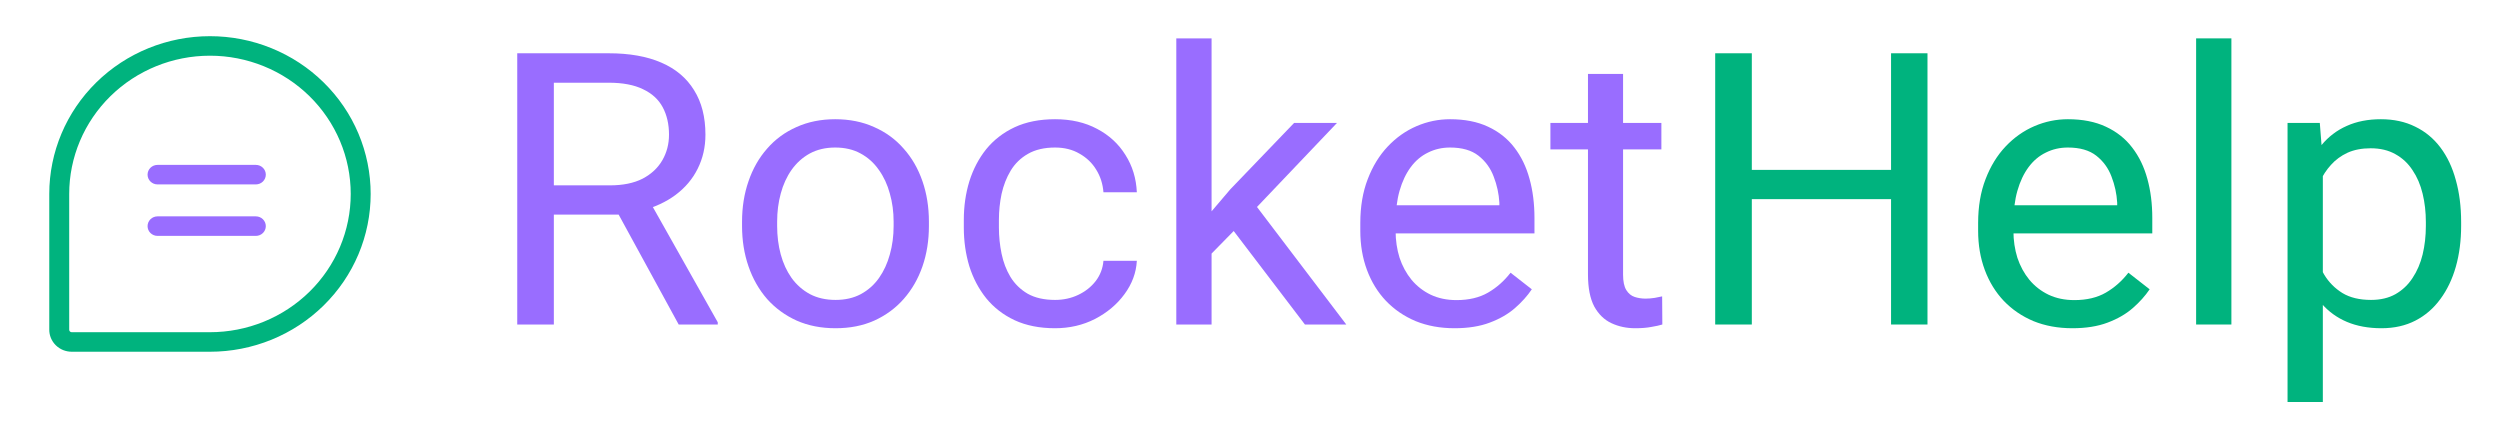
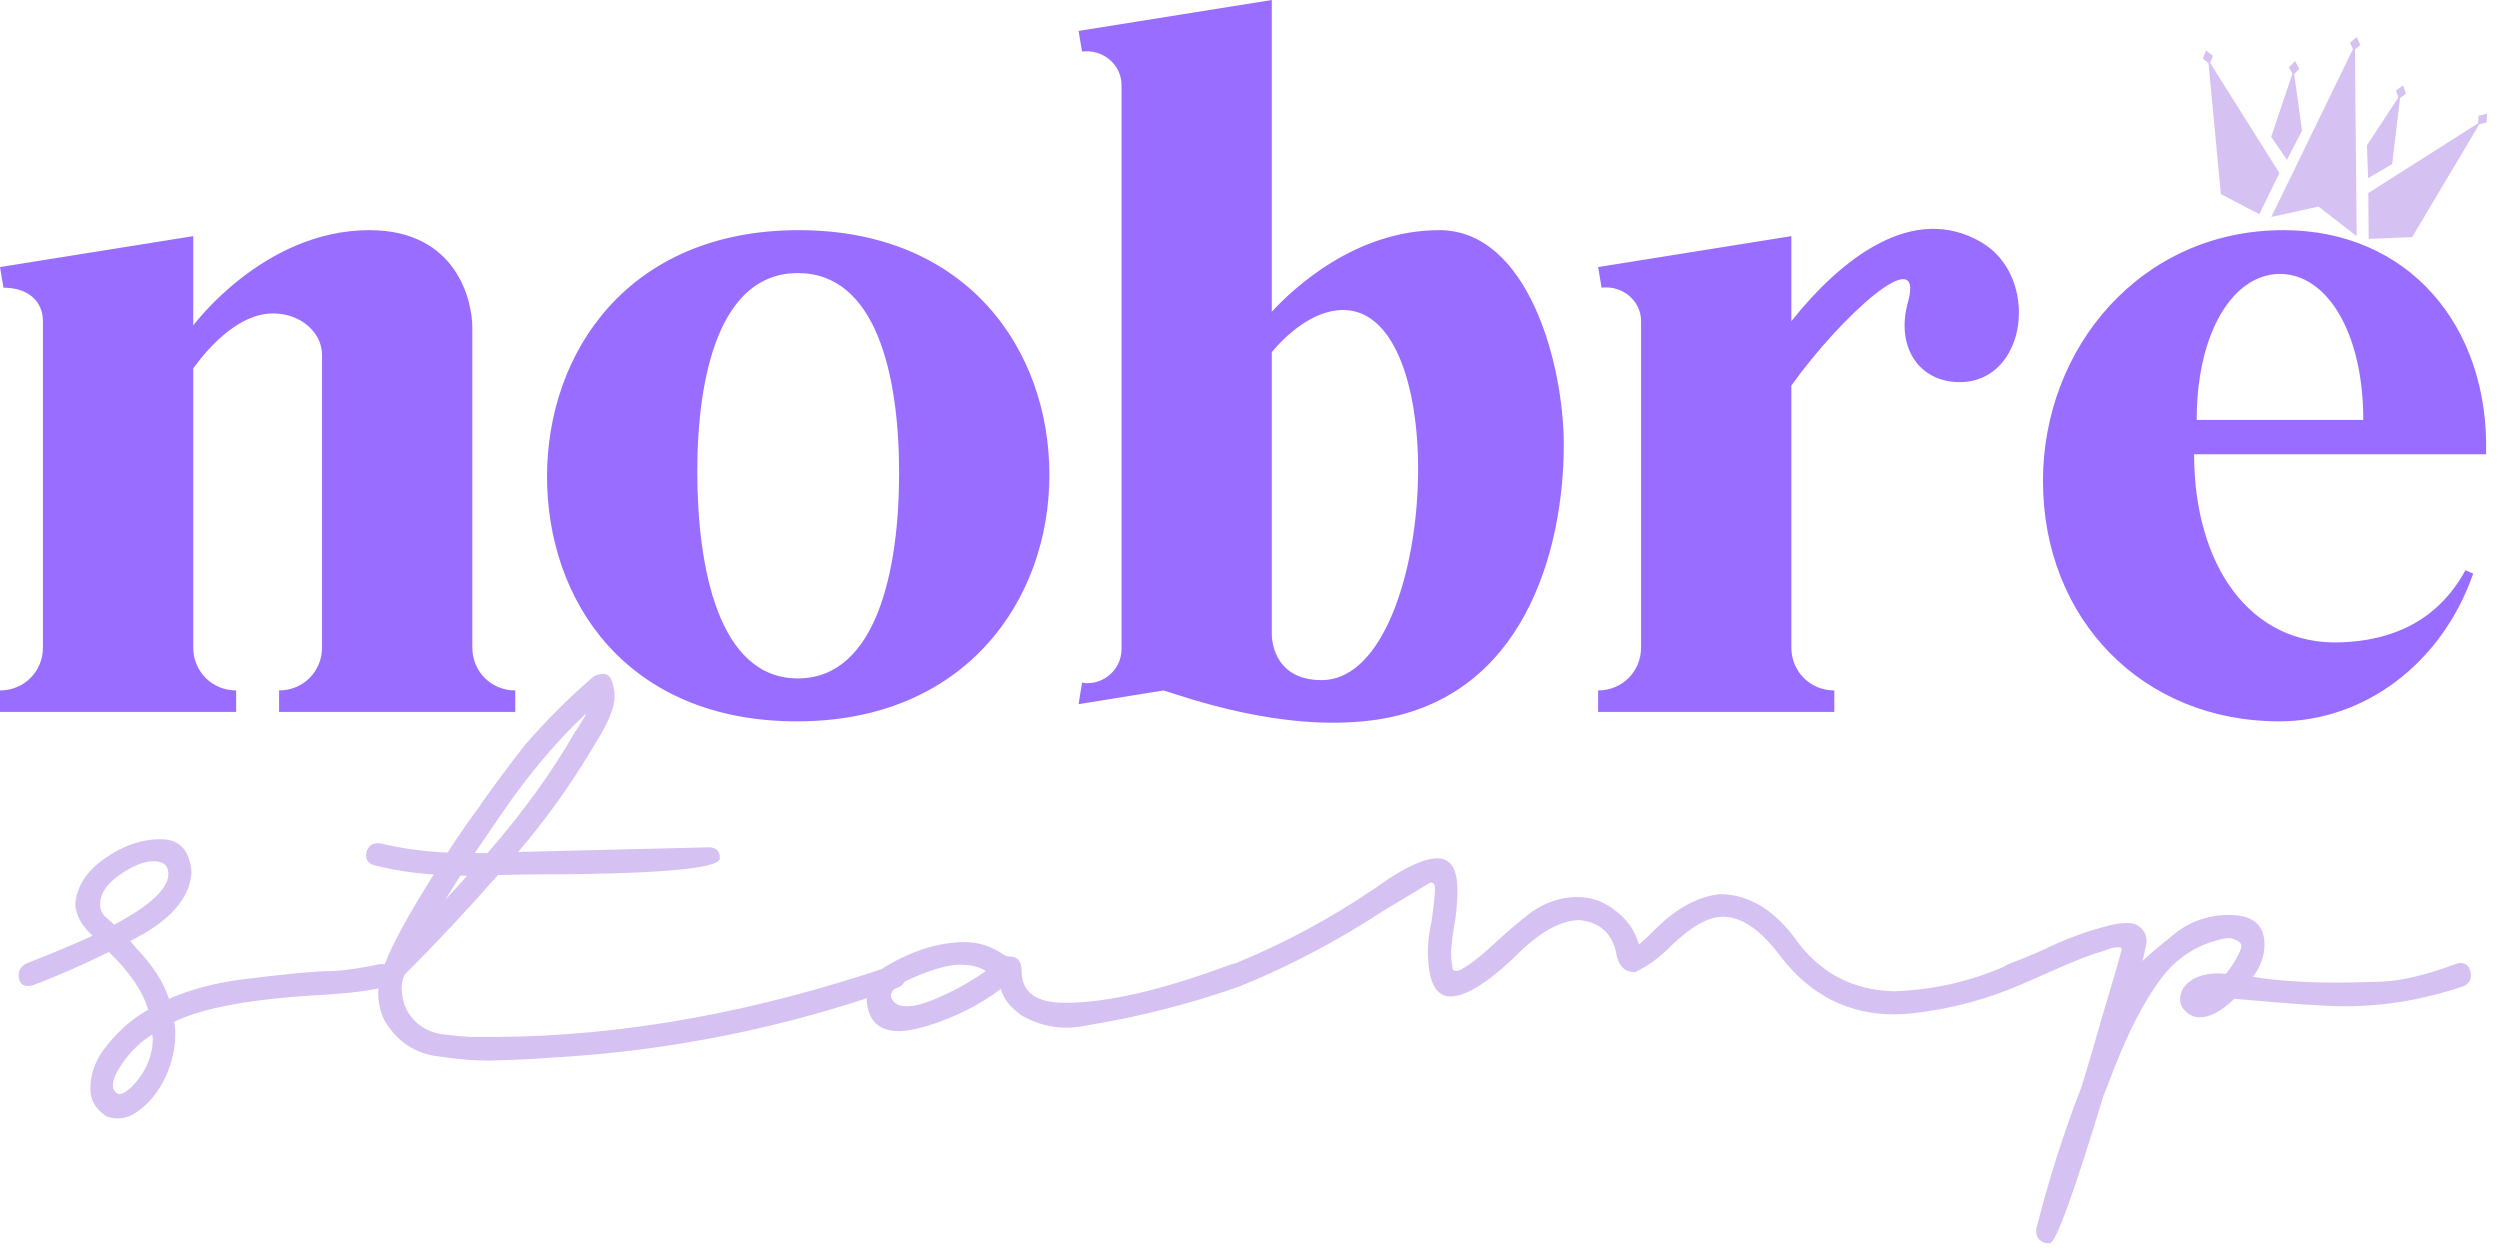
- <svg xmlns="http://www.w3.org/2000/svg" width="154" height="26" viewBox="0 0 154 26" fill="none">
-   <path fill-rule="evenodd" clip-rule="evenodd" d="M12.934 3.431C10.635 3.431 8.43 4.328 6.803 5.925C5.177 7.522 4.263 9.688 4.263 11.948V20.31C4.263 20.331 4.267 20.351 4.274 20.37C4.282 20.389 4.294 20.406 4.308 20.42C4.323 20.434 4.34 20.445 4.359 20.453C4.378 20.46 4.398 20.464 4.418 20.464L4.426 20.464L12.934 20.464C14.072 20.464 15.2 20.244 16.252 19.816C17.303 19.388 18.259 18.761 19.065 17.97C19.87 17.179 20.509 16.241 20.945 15.207C21.381 14.174 21.605 13.066 21.605 11.948C21.605 10.829 21.381 9.721 20.945 8.688C20.509 7.655 19.87 6.716 19.065 5.925C18.259 5.134 17.303 4.507 16.252 4.08C15.2 3.652 14.072 3.431 12.934 3.431ZM12.934 21.667H4.429C4.246 21.668 4.065 21.634 3.895 21.567C3.724 21.498 3.569 21.397 3.438 21.269C3.308 21.141 3.205 20.989 3.136 20.822C3.067 20.655 3.033 20.478 3.035 20.299V11.948C3.035 9.37 4.077 6.899 5.933 5.076C7.79 3.253 10.308 2.229 12.934 2.229C14.234 2.229 15.522 2.48 16.723 2.969C17.924 3.457 19.015 4.173 19.934 5.076C20.854 5.978 21.583 7.05 22.08 8.229C22.577 9.408 22.833 10.671 22.833 11.948C22.833 13.224 22.577 14.487 22.08 15.666C21.583 16.845 20.854 17.917 19.934 18.819C19.015 19.722 17.924 20.438 16.723 20.927C15.522 21.415 14.234 21.667 12.934 21.667Z" fill="#00B37E" />
-   <path fill-rule="evenodd" clip-rule="evenodd" d="M9.09 10.758C9.09 10.426 9.365 10.157 9.704 10.157H15.76C16.099 10.157 16.374 10.426 16.374 10.758C16.374 11.091 16.099 11.36 15.76 11.36H9.704C9.365 11.36 9.09 11.091 9.09 10.758Z" fill="#996DFF" />
-   <path fill-rule="evenodd" clip-rule="evenodd" d="M9.09 13.93C9.09 13.598 9.365 13.328 9.704 13.328H15.76C16.099 13.328 16.374 13.598 16.374 13.93C16.374 14.262 16.099 14.531 15.76 14.531H9.704C9.365 14.531 9.09 14.262 9.09 13.93Z" fill="#996DFF" />
-   <path d="M31.862 3.282H37.495C38.773 3.282 39.852 3.473 40.732 3.855C41.62 4.238 42.294 4.804 42.754 5.554C43.221 6.296 43.455 7.21 43.455 8.296C43.455 9.061 43.295 9.761 42.976 10.396C42.664 11.024 42.212 11.559 41.62 12.003C41.036 12.439 40.334 12.764 39.517 12.978L38.885 13.219H33.592L33.568 11.418H37.565C38.375 11.418 39.049 11.28 39.587 11.005C40.124 10.722 40.529 10.343 40.802 9.868C41.075 9.394 41.211 8.87 41.211 8.296C41.211 7.654 41.082 7.091 40.825 6.609C40.568 6.128 40.163 5.756 39.61 5.496C39.065 5.229 38.36 5.095 37.495 5.095H34.117V19.99H31.862V3.282ZM41.807 19.99L37.67 12.416L40.019 12.405L44.214 19.852V19.99H41.807Z" fill="#996DFF" />
-   <path d="M45.71 13.919V13.655C45.71 12.76 45.843 11.93 46.108 11.165C46.372 10.393 46.754 9.723 47.253 9.157C47.751 8.583 48.355 8.14 49.064 7.826C49.773 7.505 50.568 7.344 51.448 7.344C52.336 7.344 53.135 7.505 53.844 7.826C54.56 8.14 55.168 8.583 55.667 9.157C56.173 9.723 56.559 10.393 56.824 11.165C57.089 11.93 57.221 12.76 57.221 13.655V13.919C57.221 14.814 57.089 15.644 56.824 16.409C56.559 17.174 56.173 17.844 55.667 18.418C55.168 18.984 54.564 19.427 53.855 19.749C53.154 20.062 52.36 20.219 51.471 20.219C50.583 20.219 49.785 20.062 49.076 19.749C48.367 19.427 47.759 18.984 47.253 18.418C46.754 17.844 46.372 17.174 46.108 16.409C45.843 15.644 45.71 14.814 45.71 13.919ZM47.872 13.655V13.919C47.872 14.539 47.946 15.124 48.094 15.675C48.242 16.218 48.464 16.7 48.76 17.121C49.064 17.542 49.442 17.874 49.894 18.119C50.346 18.356 50.871 18.475 51.471 18.475C52.063 18.475 52.582 18.356 53.026 18.119C53.478 17.874 53.852 17.542 54.148 17.121C54.444 16.7 54.666 16.218 54.814 15.675C54.969 15.124 55.047 14.539 55.047 13.919V13.655C55.047 13.043 54.969 12.466 54.814 11.922C54.666 11.372 54.44 10.886 54.136 10.465C53.84 10.037 53.466 9.7 53.014 9.455C52.57 9.211 52.048 9.088 51.448 9.088C50.856 9.088 50.334 9.211 49.882 9.455C49.438 9.7 49.064 10.037 48.76 10.465C48.464 10.886 48.242 11.372 48.094 11.922C47.946 12.466 47.872 13.043 47.872 13.655Z" fill="#996DFF" />
-   <path d="M64.992 18.475C65.507 18.475 65.982 18.372 66.418 18.165C66.854 17.959 67.213 17.675 67.493 17.316C67.774 16.949 67.933 16.532 67.972 16.065H70.029C69.99 16.799 69.737 17.484 69.269 18.119C68.81 18.747 68.206 19.255 67.458 19.645C66.71 20.028 65.888 20.219 64.992 20.219C64.042 20.219 63.212 20.055 62.503 19.726C61.802 19.397 61.218 18.945 60.75 18.372C60.291 17.798 59.944 17.14 59.71 16.398C59.484 15.648 59.371 14.856 59.371 14.023V13.54C59.371 12.707 59.484 11.919 59.71 11.177C59.944 10.427 60.291 9.765 60.75 9.191C61.218 8.618 61.802 8.166 62.503 7.837C63.212 7.508 64.042 7.344 64.992 7.344C65.982 7.344 66.847 7.543 67.587 7.941C68.327 8.331 68.907 8.866 69.328 9.547C69.756 10.22 69.99 10.985 70.029 11.842H67.972C67.933 11.33 67.785 10.867 67.528 10.454C67.279 10.041 66.936 9.712 66.5 9.467C66.071 9.214 65.569 9.088 64.992 9.088C64.33 9.088 63.773 9.218 63.321 9.478C62.877 9.731 62.523 10.075 62.258 10.511C62.001 10.94 61.814 11.418 61.697 11.945C61.588 12.466 61.533 12.997 61.533 13.54V14.023C61.533 14.566 61.588 15.101 61.697 15.629C61.806 16.157 61.989 16.635 62.246 17.063C62.511 17.492 62.865 17.836 63.309 18.096C63.761 18.349 64.322 18.475 64.992 18.475Z" fill="#996DFF" />
-   <path d="M74.633 2.364V19.99H72.46V2.364H74.633ZM82.358 7.573L76.842 13.368L73.757 16.513L73.582 14.252L75.79 11.659L79.717 7.573H82.358ZM80.383 19.99L75.872 14.068L76.994 12.175L82.931 19.99H80.383Z" fill="#996DFF" />
-   <path d="M89.603 20.219C88.723 20.219 87.924 20.074 87.208 19.783C86.499 19.485 85.887 19.068 85.373 18.532C84.867 17.997 84.477 17.362 84.204 16.627C83.932 15.893 83.795 15.09 83.795 14.218V13.736C83.795 12.726 83.947 11.827 84.251 11.039C84.555 10.243 84.968 9.57 85.49 9.019C86.012 8.468 86.604 8.052 87.266 7.768C87.928 7.485 88.614 7.344 89.323 7.344C90.227 7.344 91.006 7.497 91.66 7.803C92.322 8.109 92.864 8.537 93.284 9.088C93.705 9.631 94.017 10.274 94.219 11.016C94.422 11.75 94.523 12.554 94.523 13.426V14.378H85.081V12.646H92.361V12.485C92.33 11.934 92.213 11.399 92.011 10.878C91.816 10.358 91.504 9.93 91.076 9.593C90.647 9.256 90.063 9.088 89.323 9.088C88.832 9.088 88.38 9.191 87.967 9.398C87.554 9.597 87.2 9.895 86.904 10.293C86.608 10.691 86.378 11.177 86.214 11.75C86.051 12.324 85.969 12.986 85.969 13.736V14.218C85.969 14.807 86.051 15.361 86.214 15.882C86.386 16.394 86.631 16.845 86.951 17.236C87.278 17.626 87.671 17.932 88.131 18.154C88.598 18.375 89.128 18.486 89.72 18.486C90.484 18.486 91.13 18.333 91.66 18.027C92.19 17.721 92.653 17.312 93.051 16.799L94.36 17.821C94.087 18.226 93.74 18.613 93.32 18.98C92.899 19.347 92.381 19.645 91.765 19.875C91.158 20.104 90.437 20.219 89.603 20.219Z" fill="#996DFF" />
-   <path d="M102.341 7.573V9.203H95.505V7.573H102.341ZM97.819 4.555H99.981V16.914C99.981 17.335 100.047 17.652 100.179 17.867C100.312 18.081 100.483 18.222 100.694 18.291C100.904 18.36 101.13 18.395 101.371 18.395C101.551 18.395 101.738 18.379 101.932 18.349C102.135 18.31 102.287 18.28 102.388 18.257L102.4 19.99C102.228 20.043 102.002 20.093 101.722 20.139C101.449 20.192 101.118 20.219 100.729 20.219C100.199 20.219 99.712 20.116 99.268 19.909C98.824 19.703 98.469 19.358 98.204 18.877C97.947 18.387 97.819 17.729 97.819 16.903V4.555Z" fill="#996DFF" />
-   <path d="M116.77 10.465V12.267H107.561V10.465H116.77ZM107.912 3.282V19.99H105.656V3.282H107.912ZM118.733 3.282V19.99H116.489V3.282H118.733Z" fill="#00B37E" />
-   <path d="M127.661 20.219C126.781 20.219 125.982 20.074 125.266 19.783C124.557 19.485 123.945 19.068 123.431 18.532C122.925 17.997 122.535 17.362 122.262 16.627C121.99 15.893 121.853 15.09 121.853 14.218V13.736C121.853 12.726 122.005 11.827 122.309 11.039C122.613 10.243 123.026 9.57 123.548 9.019C124.07 8.468 124.662 8.052 125.324 7.768C125.986 7.485 126.672 7.344 127.381 7.344C128.285 7.344 129.064 7.497 129.718 7.803C130.38 8.109 130.922 8.537 131.342 9.088C131.763 9.631 132.075 10.274 132.277 11.016C132.48 11.75 132.581 12.554 132.581 13.426V14.378H123.139V12.646H130.419V12.485C130.388 11.934 130.271 11.399 130.069 10.878C129.874 10.358 129.562 9.93 129.134 9.593C128.705 9.256 128.121 9.088 127.381 9.088C126.89 9.088 126.438 9.191 126.025 9.398C125.612 9.597 125.258 9.895 124.962 10.293C124.666 10.691 124.436 11.177 124.272 11.75C124.109 12.324 124.027 12.986 124.027 13.736V14.218C124.027 14.807 124.109 15.361 124.272 15.882C124.444 16.394 124.689 16.845 125.009 17.236C125.336 17.626 125.729 17.932 126.189 18.154C126.656 18.375 127.186 18.486 127.778 18.486C128.542 18.486 129.188 18.333 129.718 18.027C130.248 17.721 130.711 17.312 131.109 16.799L132.418 17.821C132.145 18.226 131.798 18.613 131.377 18.98C130.957 19.347 130.439 19.645 129.823 19.875C129.216 20.104 128.495 20.219 127.661 20.219Z" fill="#00B37E" />
-   <path d="M137.454 2.364V19.99H135.281V2.364H137.454Z" fill="#00B37E" />
-   <path d="M143.087 9.96V24.763H140.913V7.573H142.9L143.087 9.96ZM151.606 13.678V13.919C151.606 14.822 151.497 15.66 151.279 16.432C151.061 17.197 150.741 17.863 150.321 18.429C149.908 18.995 149.398 19.435 148.79 19.749C148.182 20.062 147.485 20.219 146.698 20.219C145.896 20.219 145.187 20.089 144.571 19.829C143.956 19.569 143.434 19.19 143.005 18.693C142.577 18.196 142.234 17.599 141.977 16.903C141.728 16.207 141.556 15.422 141.463 14.55V13.265C141.556 12.347 141.731 11.525 141.989 10.798C142.246 10.071 142.585 9.452 143.005 8.939C143.434 8.419 143.952 8.025 144.559 7.757C145.167 7.482 145.868 7.344 146.663 7.344C147.458 7.344 148.163 7.497 148.778 7.803C149.394 8.101 149.912 8.53 150.332 9.088C150.753 9.647 151.069 10.316 151.279 11.096C151.497 11.869 151.606 12.73 151.606 13.678ZM149.433 13.919V13.678C149.433 13.059 149.366 12.477 149.234 11.934C149.102 11.383 148.895 10.901 148.615 10.488C148.342 10.067 147.991 9.738 147.563 9.501C147.134 9.256 146.624 9.134 146.032 9.134C145.487 9.134 145.011 9.226 144.606 9.409C144.209 9.593 143.87 9.842 143.59 10.155C143.309 10.461 143.079 10.813 142.9 11.211C142.729 11.601 142.6 12.007 142.514 12.427V15.399C142.67 15.935 142.888 16.44 143.169 16.914C143.449 17.381 143.823 17.76 144.291 18.05C144.758 18.333 145.346 18.475 146.055 18.475C146.64 18.475 147.142 18.356 147.563 18.119C147.991 17.874 148.342 17.542 148.615 17.121C148.895 16.7 149.102 16.218 149.234 15.675C149.366 15.124 149.433 14.539 149.433 13.919Z" fill="#00B37E" />
+ <svg xmlns="http://www.w3.org/2000/svg" width="96" height="48" viewBox="0 0 96 48" fill="none">
+   <path fill-rule="evenodd" clip-rule="evenodd" d="M90.429 1.73L87.219 8.331L89.031 7.933L90.497 9.07L90.429 1.73Z" fill="#D6C2F2" />
+   <path fill-rule="evenodd" clip-rule="evenodd" d="M90.943 7.412L90.957 9.174L92.626 9.106L95.273 4.66L90.943 7.412Z" fill="#D6C2F2" />
+   <path fill-rule="evenodd" clip-rule="evenodd" d="M87.528 6.642L86.759 8.228L85.28 7.451L84.795 2.299L87.528 6.642Z" fill="#D6C2F2" />
+   <path fill-rule="evenodd" clip-rule="evenodd" d="M88.398 5.019L87.817 6.138L87.214 5.253L88.076 2.688L88.398 5.019Z" fill="#D6C2F2" />
+   <path fill-rule="evenodd" clip-rule="evenodd" d="M90.89 5.581L90.936 6.841L91.86 6.3L92.181 3.613L90.89 5.581Z" fill="#D6C2F2" />
+   <path fill-rule="evenodd" clip-rule="evenodd" d="M90.499 1.419L90.635 1.729L90.379 1.949L90.242 1.64L90.499 1.419Z" fill="#D6C2F2" />
+   <path fill-rule="evenodd" clip-rule="evenodd" d="M88.131 2.345L88.292 2.643L88.055 2.883L87.893 2.586L88.131 2.345Z" fill="#D6C2F2" />
+   <path fill-rule="evenodd" clip-rule="evenodd" d="M95.504 4.366L95.485 4.704L95.157 4.784L95.175 4.447L95.504 4.366Z" fill="#D6C2F2" />
+   <path fill-rule="evenodd" clip-rule="evenodd" d="M92.278 3.28L92.005 3.479L92.116 3.799L92.389 3.599L92.278 3.28Z" fill="#D6C2F2" />
+   <path fill-rule="evenodd" clip-rule="evenodd" d="M84.714 1.935L84.586 2.248L84.848 2.461L84.976 2.148L84.714 1.935Z" fill="#D6C2F2" />
+   <path d="M14.18 8.838C10.124 8.838 7.42 12.498 7.42 12.498V9.068L0 10.255L0.132 11.047C1.088 11.047 1.649 11.575 1.649 12.333V24.864C1.649 25.787 0.923 26.513 0 26.513V27.337H9.068V26.513C8.145 26.513 7.42 25.787 7.42 24.864V14.147C7.552 13.982 8.871 12.036 10.486 12.036C11.575 12.036 12.366 12.795 12.366 13.619V24.864C12.366 25.787 11.64 26.513 10.717 26.513V27.337H19.786V26.513C18.862 26.513 18.137 25.787 18.137 24.864V12.564C18.137 11.608 17.576 8.838 14.18 8.838V8.838ZM30.668 8.838C24.138 8.838 21.006 13.52 21.006 18.302C21.006 23.083 24.072 27.7 30.602 27.7C37.098 27.7 40.297 23.017 40.297 18.236C40.297 13.454 37.164 8.838 30.668 8.838V8.838ZM30.635 26.051C27.601 26.051 26.776 21.83 26.776 18.104C26.776 14.411 27.634 10.486 30.635 10.486C33.668 10.486 34.526 14.444 34.526 18.17C34.526 21.863 33.668 26.051 30.635 26.051V26.051ZM55.268 8.838C52.036 8.838 49.662 11.08 48.837 11.97V0L41.418 1.187L41.55 1.979C42.341 1.88 43.067 2.473 43.067 3.265V24.93C43.067 25.721 42.341 26.348 41.55 26.216L41.418 27.04L44.682 26.513C45.54 26.776 49.167 28.096 52.63 27.667C58.565 26.941 60.049 21.039 60.049 17.082C60.049 13.949 58.664 8.838 55.268 8.838V8.838ZM50.75 26.117C48.804 26.117 48.837 24.369 48.837 24.369V13.52C49.332 12.927 50.387 11.904 51.574 11.904C55.927 11.904 55.103 26.117 50.75 26.117V26.117ZM76.076 9.299C73.47 7.782 70.733 9.893 68.788 12.333V9.068L61.368 10.255L61.5 11.047C62.292 10.948 63.017 11.542 63.017 12.333V24.864C63.017 25.787 62.292 26.513 61.368 26.513V27.337H70.437V26.513C69.513 26.513 68.788 25.787 68.788 24.864V14.806C70.668 12.168 73.899 9.233 73.273 11.575C72.778 13.289 73.668 14.674 75.251 14.674C77.856 14.674 78.351 10.618 76.076 9.299V9.299ZM87.683 8.838C82.209 8.838 78.45 13.355 78.45 18.467C78.45 23.776 82.275 27.7 87.518 27.7C90.75 27.7 93.751 25.523 94.971 22.028L94.674 21.896C93.553 23.941 91.739 24.6 89.892 24.666C86.397 24.798 84.254 21.698 84.254 17.444H95.465C95.597 12.498 92.465 8.838 87.683 8.838ZM84.353 16.125C84.353 12.729 85.77 10.519 87.551 10.519C89.332 10.519 90.75 12.729 90.75 16.125H84.353V16.125Z" fill="#996DFF" />
+   <path d="M5.844 39.729C5.297 40.069 4.853 40.535 4.513 41.127C4.394 41.335 4.335 41.52 4.335 41.682C4.335 41.771 4.365 41.849 4.424 41.916C4.483 41.982 4.535 42.015 4.579 42.015C4.698 42.015 4.86 41.919 5.068 41.727C5.6 41.164 5.867 40.543 5.867 39.862L5.844 39.729ZM4.379 35.511C5.77 34.772 6.466 34.12 6.466 33.558C6.466 33.232 6.274 33.07 5.889 33.07C5.534 33.07 5.105 33.244 4.601 33.591C4.098 33.939 3.847 34.313 3.847 34.712C3.847 34.919 3.91 35.079 4.035 35.19C4.161 35.301 4.243 35.375 4.28 35.412C4.317 35.449 4.35 35.482 4.379 35.511V35.511ZM4.513 42.948C4.394 42.948 4.261 42.925 4.113 42.881C3.684 42.615 3.469 42.26 3.469 41.816C3.469 41.298 3.625 40.817 3.935 40.373C4.439 39.677 5.023 39.145 5.689 38.775C5.482 38.064 4.979 37.324 4.18 36.555C3.262 37.014 2.285 37.443 1.25 37.842L1.094 37.864C0.843 37.864 0.717 37.724 0.717 37.443C0.717 37.25 0.813 37.102 1.005 36.999C1.923 36.644 2.774 36.288 3.558 35.933C3.144 35.563 2.922 35.164 2.892 34.734C2.937 34.054 3.31 33.465 4.013 32.97C4.716 32.474 5.438 32.226 6.177 32.226C6.903 32.226 7.295 32.655 7.354 33.514C7.28 34.52 6.496 35.393 5.001 36.133L5.245 36.422C5.867 37.073 6.281 37.716 6.488 38.353C7.317 37.998 8.227 37.753 9.219 37.62C10.95 37.398 12.149 37.287 12.815 37.287C13.303 37.258 13.895 37.169 14.591 37.021H14.679C14.872 37.021 14.99 37.147 15.034 37.398L15.057 37.776C14.716 37.968 13.858 38.109 12.482 38.197C9.714 38.345 7.783 38.693 6.688 39.241C6.718 39.374 6.732 39.529 6.732 39.707C6.732 40.225 6.621 40.743 6.399 41.261C6.089 41.956 5.659 42.467 5.112 42.792C4.92 42.896 4.72 42.948 4.513 42.948V42.948ZM18.808 40.728C18.201 40.728 17.558 40.676 16.877 40.572C15.944 40.469 15.234 39.995 14.746 39.152C14.598 38.826 14.524 38.493 14.524 38.153C14.524 37.753 14.62 37.346 14.812 36.932C15.094 36.207 15.708 35.09 16.655 33.58C15.9 33.536 15.138 33.417 14.368 33.225C14.161 33.166 14.058 33.04 14.058 32.848C14.058 32.729 14.095 32.622 14.169 32.526C14.243 32.43 14.346 32.382 14.479 32.382H14.591C15.464 32.589 16.329 32.707 17.188 32.737C17.587 32.115 18.009 31.508 18.453 30.916V30.894C19 30.125 19.563 29.37 20.14 28.63C20.954 27.683 21.834 26.802 22.782 25.988C22.9 25.915 23.026 25.878 23.159 25.878C23.307 25.878 23.41 25.951 23.47 26.099C23.558 26.307 23.603 26.521 23.603 26.743C23.603 27.158 23.366 27.742 22.892 28.497L22.693 28.83C21.834 30.25 20.902 31.545 19.896 32.715L27.221 32.537C27.502 32.537 27.643 32.678 27.643 32.959C27.643 33.373 25.127 33.58 20.096 33.58L19.119 33.602C17.965 34.919 16.766 36.2 15.523 37.443C15.434 37.665 15.404 37.879 15.434 38.086C15.464 38.516 15.619 38.878 15.9 39.174C16.211 39.5 16.61 39.685 17.099 39.729C17.439 39.773 17.772 39.803 18.098 39.818H19.074C23.914 39.788 28.967 38.878 34.236 37.087L34.369 37.065C34.487 37.065 34.583 37.11 34.657 37.199C34.731 37.287 34.768 37.383 34.768 37.487C34.768 37.709 34.665 37.857 34.458 37.931C30.151 39.47 25.704 40.365 21.117 40.617L20.495 40.661C19.933 40.691 19.37 40.713 18.808 40.728V40.728ZM18.719 32.759C20.096 31.175 21.213 29.629 22.071 28.119L22.249 27.853C22.367 27.676 22.456 27.52 22.515 27.387C21.376 28.453 20.28 29.755 19.23 31.294L18.231 32.759H18.719ZM17.099 34.557L17.942 33.625H17.676L17.099 34.557V34.557ZM34.813 38.641C35.079 38.641 35.397 38.567 35.767 38.419C36.507 38.123 37.203 37.746 37.854 37.287C37.602 37.124 37.269 37.043 36.855 37.043C36.47 37.043 35.934 37.184 35.246 37.465C34.557 37.746 34.213 37.998 34.213 38.22C34.213 38.294 34.243 38.368 34.302 38.442C34.406 38.575 34.576 38.641 34.813 38.641V38.641ZM34.524 39.596C33.755 39.596 33.34 39.204 33.281 38.419C33.296 37.827 33.54 37.391 34.014 37.11C35.064 36.488 36.078 36.177 37.055 36.177C37.573 36.177 38.061 36.333 38.52 36.644C38.594 36.703 38.683 36.732 38.786 36.732C39.082 36.732 39.23 36.917 39.23 37.287C39.23 38.101 39.785 38.508 40.895 38.508C42.464 38.508 44.498 38.049 46.999 37.132C47.281 37.028 47.458 36.977 47.532 36.977C47.651 36.977 47.751 37.028 47.832 37.132C47.913 37.236 47.954 37.339 47.954 37.443C47.954 37.65 47.85 37.79 47.643 37.864C45.719 38.545 43.751 39.048 41.739 39.374C41.472 39.433 41.206 39.463 40.939 39.463C40.347 39.463 39.778 39.307 39.23 38.996C38.786 38.671 38.52 38.331 38.431 37.975C37.632 38.582 36.692 39.056 35.612 39.396C35.153 39.529 34.791 39.596 34.524 39.596V39.596ZM72.749 38.952C70.973 38.952 69.516 38.212 68.376 36.732C67.621 35.711 66.881 35.201 66.156 35.201C65.609 35.201 64.95 35.571 64.181 36.311C63.752 36.755 63.285 37.095 62.782 37.332C62.368 37.332 62.124 37.065 62.05 36.532C61.872 35.807 61.406 35.408 60.651 35.334C60.015 35.334 59.297 35.696 58.498 36.422C57.27 37.65 56.337 38.264 55.701 38.264C55.124 38.264 54.835 37.687 54.835 36.532C54.835 36.148 54.88 35.77 54.968 35.4C55.057 34.794 55.102 34.35 55.102 34.069C55.102 33.95 55.042 33.891 54.924 33.891L53.082 35.001C51.38 36.111 49.619 37.043 47.799 37.798L47.665 37.82C47.399 37.82 47.266 37.679 47.266 37.398C47.266 37.206 47.355 37.058 47.532 36.954C49.323 36.214 51.032 35.297 52.66 34.202C52.764 34.142 52.882 34.061 53.015 33.958C53.962 33.292 54.695 32.959 55.213 32.959C55.716 32.974 55.967 33.38 55.967 34.179C55.967 34.609 55.93 35.038 55.856 35.467C55.797 35.778 55.753 36.126 55.723 36.51C55.723 36.895 55.753 37.147 55.812 37.265L55.945 37.287L56.078 37.243C56.419 37.065 56.833 36.747 57.322 36.288C57.884 35.77 58.38 35.349 58.809 35.023C59.371 34.638 59.956 34.446 60.562 34.446C61.125 34.446 61.628 34.631 62.072 35.001C62.486 35.312 62.775 35.733 62.938 36.266C63.1 36.133 63.315 35.933 63.581 35.667C64.366 34.883 65.18 34.438 66.023 34.335C67.177 34.335 68.191 34.964 69.064 36.222C69.982 37.406 71.195 38.02 72.705 38.064C74.288 38.02 75.812 37.657 77.277 36.977L77.433 36.954C77.714 36.954 77.877 37.095 77.921 37.376C77.921 37.554 77.84 37.687 77.677 37.776C76.33 38.368 74.924 38.745 73.459 38.908C73.208 38.937 72.971 38.952 72.749 38.952V38.952ZM78.72 47.742H78.654C78.535 47.742 78.428 47.702 78.332 47.62C78.236 47.539 78.188 47.432 78.188 47.299V47.21C78.661 45.33 79.246 43.495 79.941 41.705C80.208 40.831 80.466 39.951 80.718 39.063C81.207 37.435 81.458 36.562 81.473 36.444C81.473 36.399 81.428 36.377 81.34 36.377H81.273C81.169 36.377 80.992 36.429 80.74 36.532C80.37 36.621 79.719 36.873 78.787 37.287C77.884 37.702 77.359 37.909 77.211 37.909C77.092 37.909 76.996 37.861 76.922 37.764C76.848 37.668 76.811 37.561 76.811 37.443C76.811 37.25 76.915 37.11 77.122 37.021C77.566 36.858 78.017 36.673 78.476 36.466C79.29 36.066 80.134 35.756 81.007 35.534C81.229 35.474 81.466 35.445 81.717 35.445C81.998 35.445 82.213 35.571 82.361 35.822C82.405 35.926 82.427 36.029 82.427 36.133V36.2L82.339 36.621L82.272 36.91C82.302 36.851 82.671 36.532 83.382 35.955C84.018 35.408 84.758 35.134 85.602 35.134C86.504 35.134 86.956 35.511 86.956 36.266C86.956 36.71 86.808 37.124 86.512 37.509C87.37 37.657 88.458 37.731 89.775 37.731C90.086 37.731 90.629 37.72 91.406 37.698C92.183 37.676 93.164 37.443 94.348 36.999L94.481 36.977C94.614 36.977 94.718 37.028 94.792 37.132C94.851 37.221 94.88 37.317 94.88 37.42V37.487C94.88 37.65 94.792 37.776 94.614 37.864C93.105 38.382 91.573 38.641 90.019 38.641C89.309 38.641 87.903 38.545 85.801 38.353C85.313 38.826 84.869 39.063 84.469 39.063C84.277 39.063 84.103 38.993 83.948 38.852C83.793 38.712 83.715 38.553 83.715 38.375C83.715 38.227 83.759 38.079 83.848 37.931C84.114 37.561 84.573 37.376 85.224 37.376L85.469 37.398C85.676 37.161 85.853 36.88 86.001 36.555C86.046 36.451 86.068 36.377 86.068 36.333C86.068 36.244 86.016 36.174 85.912 36.122C85.809 36.07 85.713 36.037 85.624 36.022C85.505 36.022 85.365 36.044 85.202 36.089C84.388 36.296 83.707 36.718 83.16 37.354C82.376 38.316 81.628 39.773 80.918 41.727L80.785 42.038C79.645 45.797 78.957 47.698 78.72 47.742V47.742Z" fill="#D6C2F2" />
</svg>
